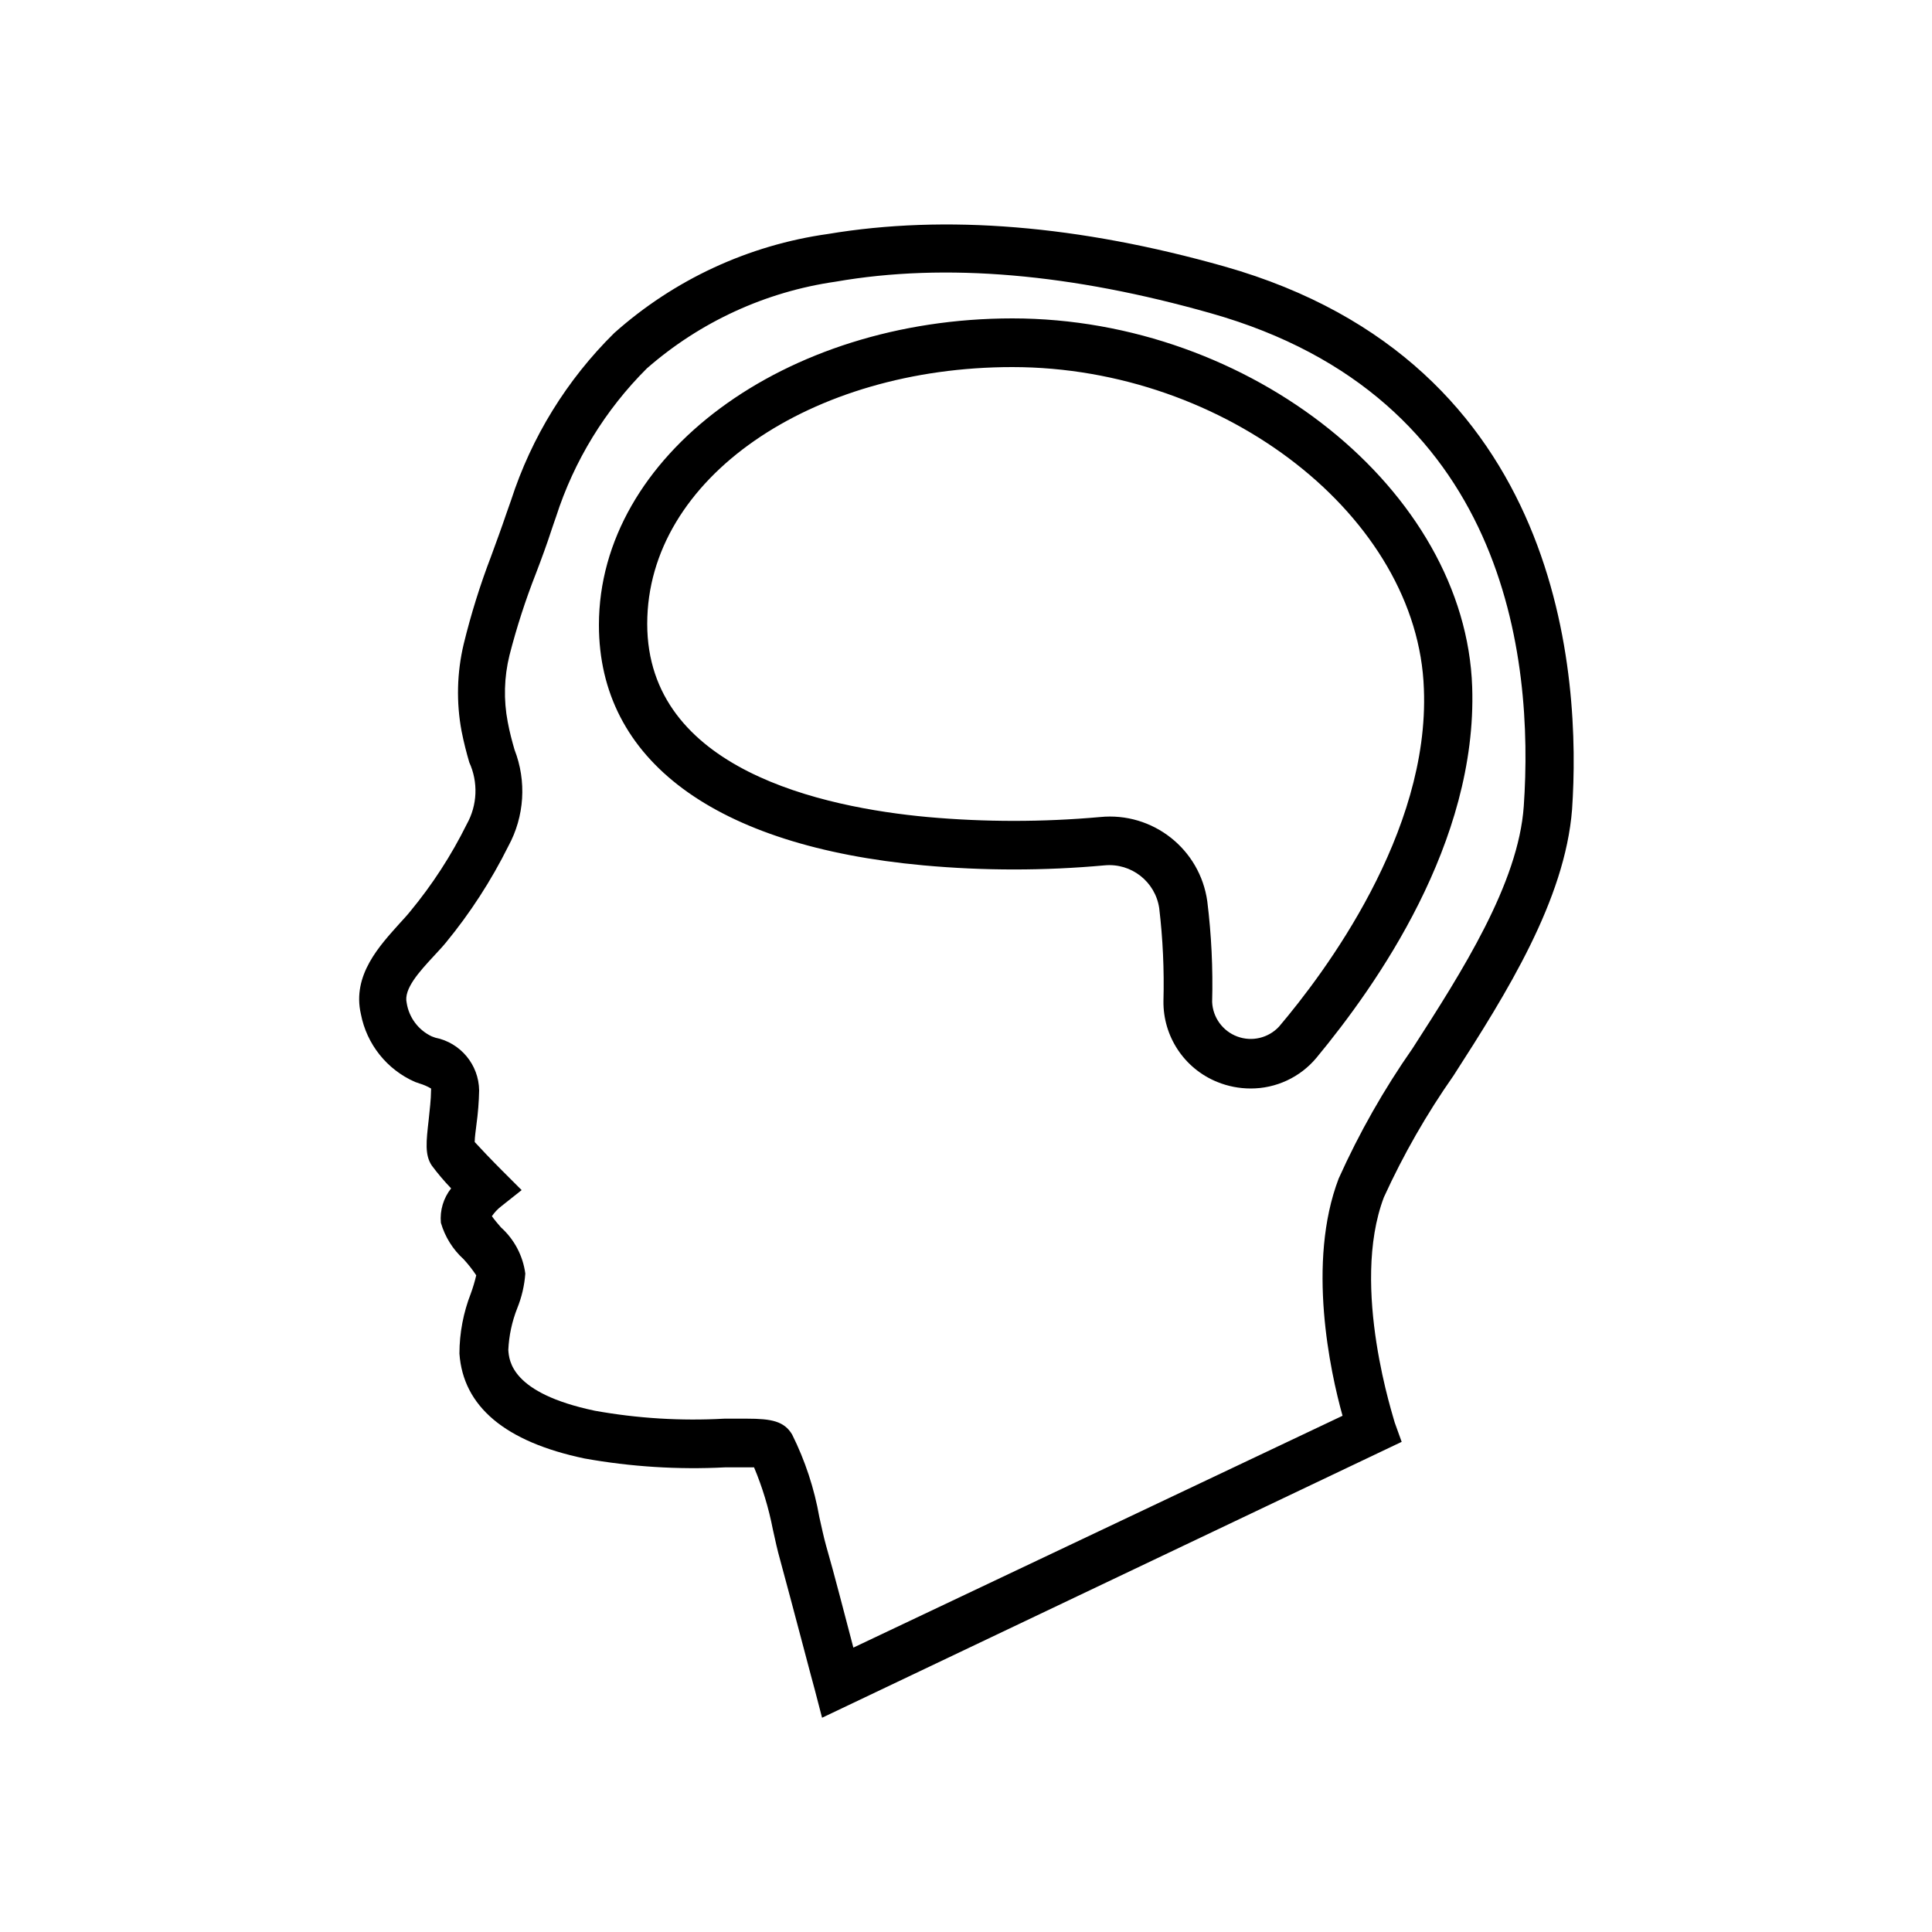
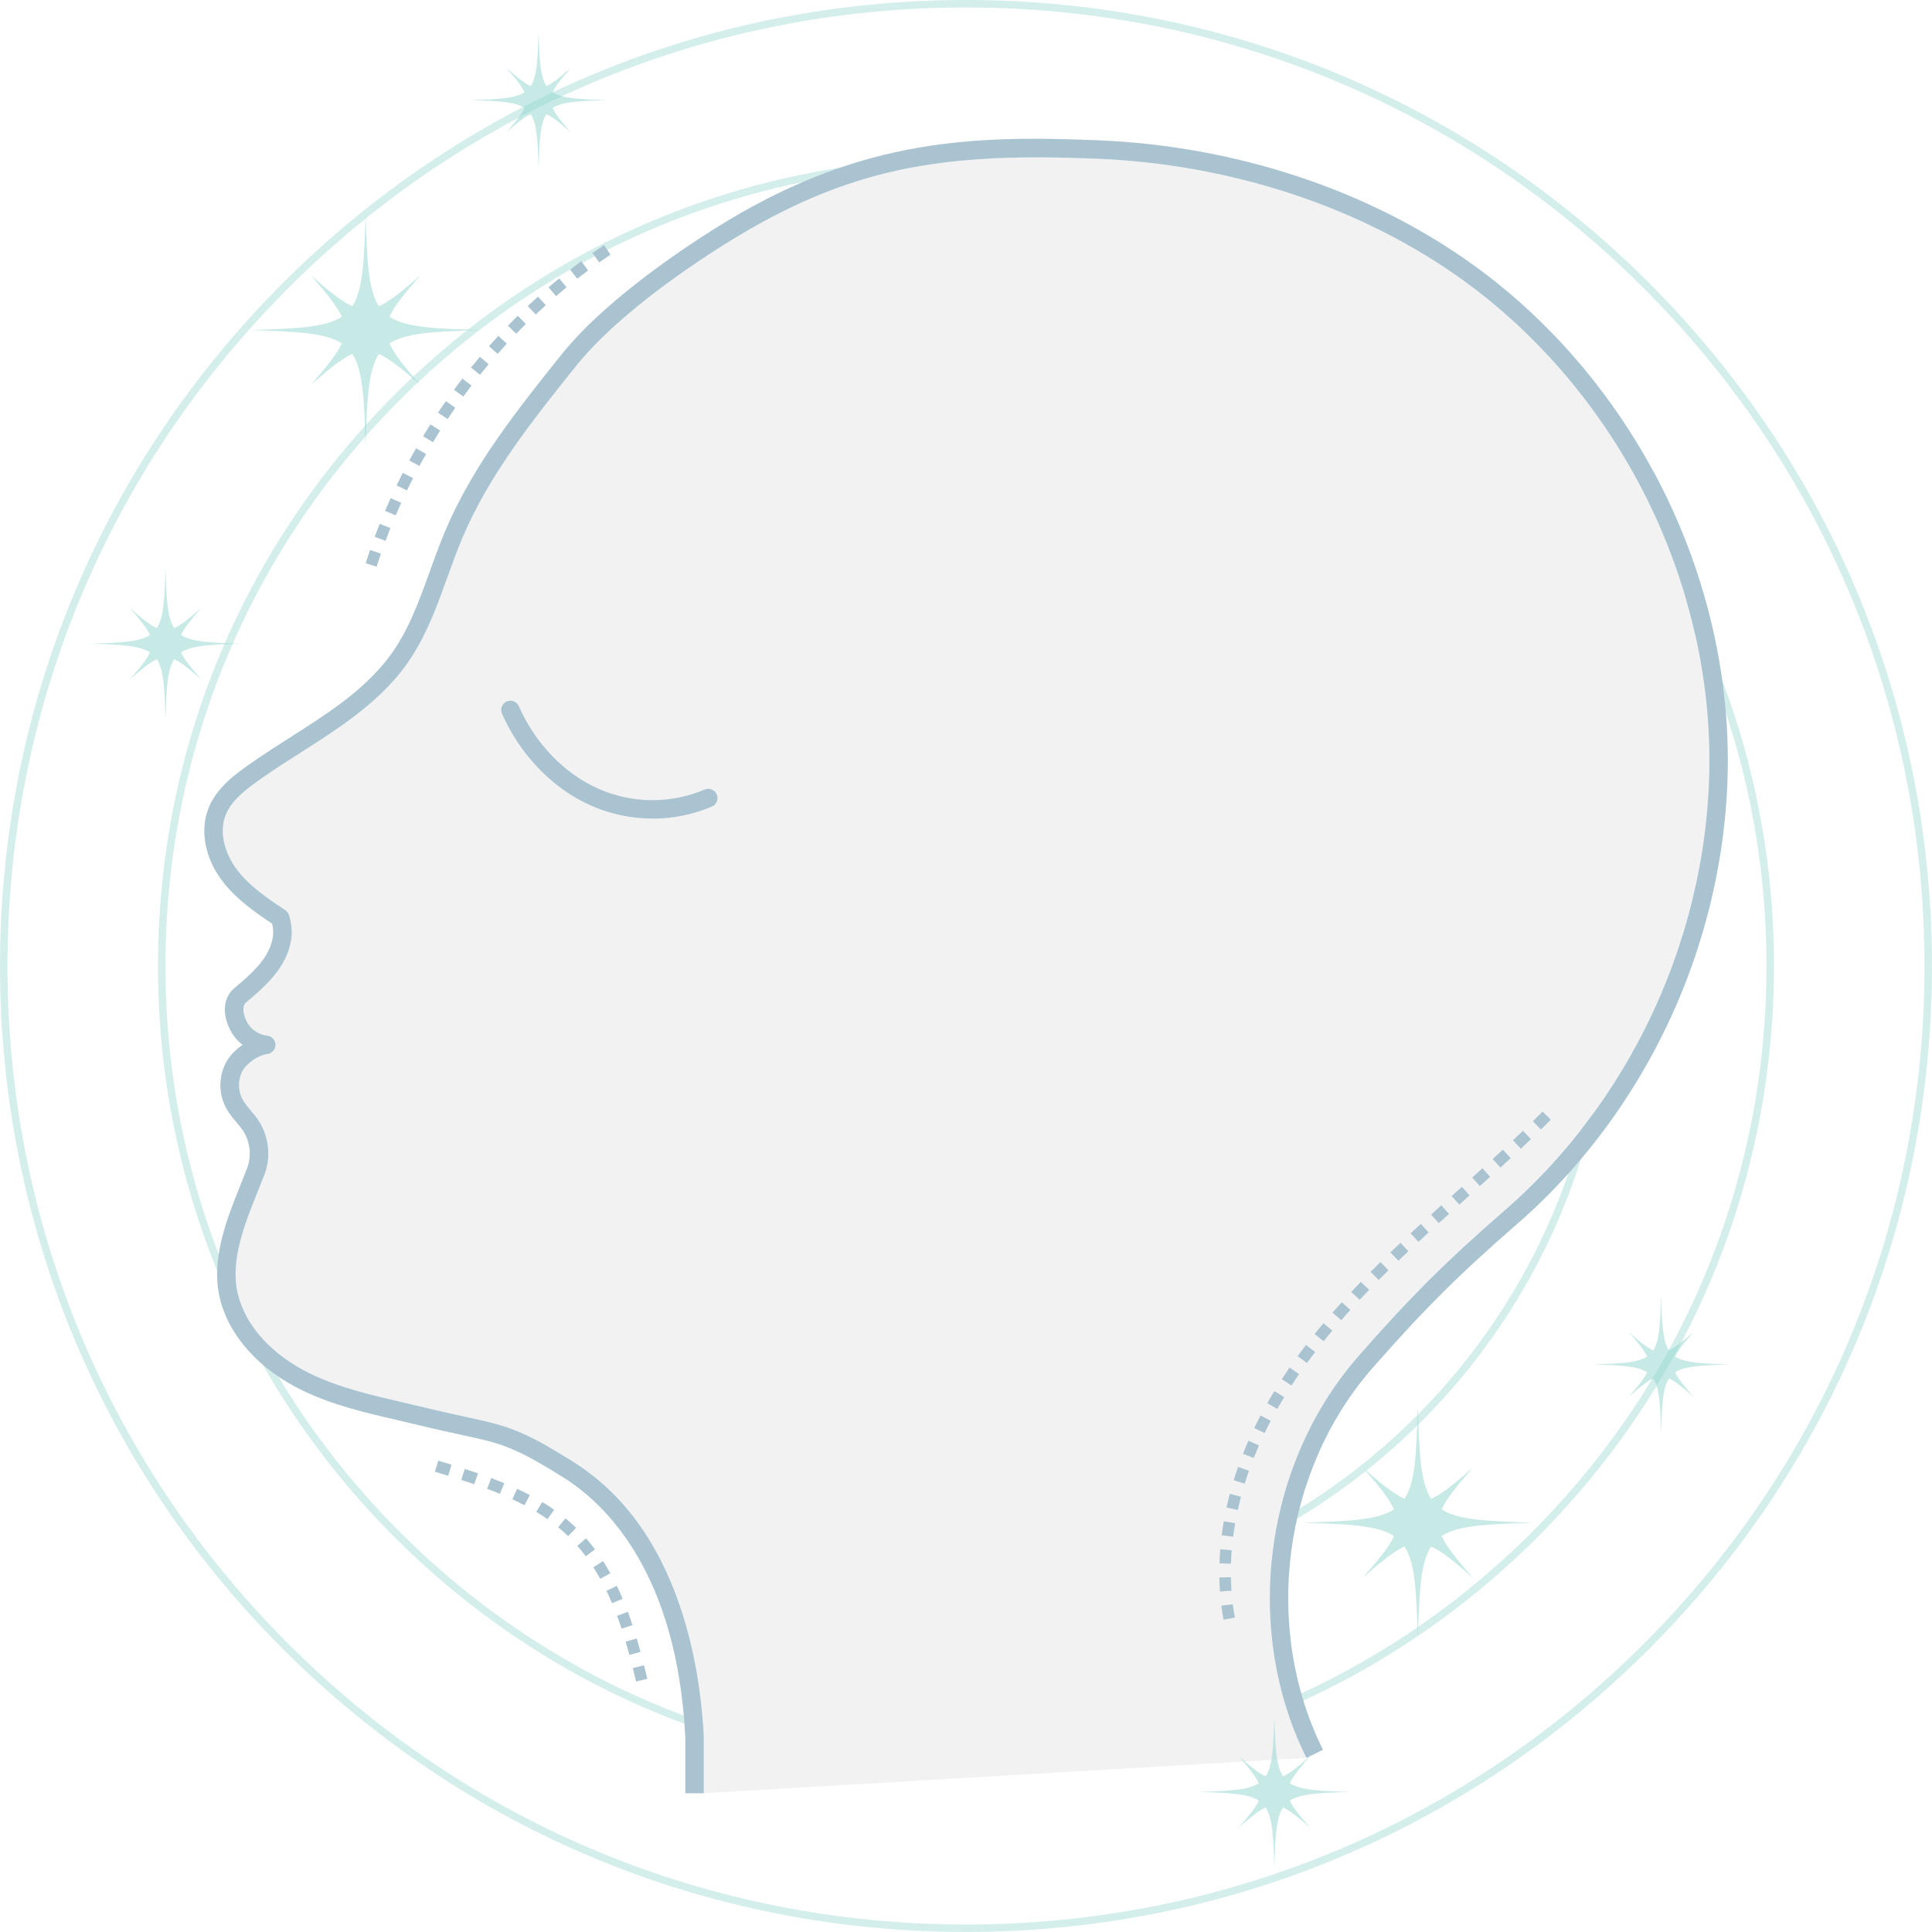
- <svg xmlns="http://www.w3.org/2000/svg" data-name="Ebene 1" id="Ebene_1" viewBox="0 0 100 100">
-   <path d="M63.37,13.79c-7.53-2.13-14.42-2.7-20.51-1.68a21,21,0,0,0-11.07,5.13,21.42,21.42,0,0,0-5.34,8.66h0l-.24.68c-.25.74-.52,1.47-.79,2.21A37.65,37.65,0,0,0,24,33.34a10.87,10.87,0,0,0-.11,4.5c.12.61.26,1.14.4,1.62a3.54,3.54,0,0,1-.13,3.2,23.33,23.33,0,0,1-2.94,4.53c-.16.2-.35.4-.54.61-1,1.12-2.47,2.66-2,4.69A4.83,4.83,0,0,0,21.48,56l.23.08a2.72,2.72,0,0,1,.6.26.55.55,0,0,1,0,.12c0,.42-.07,1-.12,1.49-.13,1.14-.21,1.83.16,2.38a12.46,12.46,0,0,0,1,1.18,2.5,2.5,0,0,0-.53,1.78A4.08,4.08,0,0,0,24,65.18a6.83,6.83,0,0,1,.65.83,8.26,8.26,0,0,1-.28.94,8.61,8.61,0,0,0-.59,3.11c.19,2.74,2.37,4.57,6.47,5.43a31.94,31.94,0,0,0,7.28.46c.51,0,1.12,0,1.5,0A16.38,16.38,0,0,1,40,79.15c.12.55.24,1.1.38,1.59.6,2.2,1.78,6.71,1.79,6.71l.38,1.46,30-14.28-.36-1c0-.08-2.33-7-.56-11.66a39.68,39.68,0,0,1,3.6-6.29C78,51.38,81,46.58,81.37,41.9,81.83,35.12,81,18.79,63.37,13.79Zm15.5,27.94c-.28,4-3.19,8.55-5.76,12.54A41.31,41.31,0,0,0,69.29,61c-1.66,4.34-.44,10,.2,12.28l-25.32,12c-.4-1.51-1-3.86-1.41-5.27-.13-.46-.24-1-.35-1.48A15.69,15.69,0,0,0,41,74.25c-.41-.69-1.07-.82-2.34-.82l-1.17,0a28.83,28.83,0,0,1-6.7-.41c-4.33-.91-4.44-2.59-4.48-3.15a6.71,6.71,0,0,1,.46-2.15,5.93,5.93,0,0,0,.42-1.8,3.91,3.91,0,0,0-1.26-2.39c-.15-.17-.35-.41-.47-.58a2.28,2.28,0,0,1,.48-.51L27,61.6l-1-1c-.53-.53-1.14-1.17-1.43-1.49,0-.25.06-.63.09-.9a15.07,15.07,0,0,0,.14-1.77,2.82,2.82,0,0,0-2.27-2.73l-.19-.07a2.31,2.31,0,0,1-1.29-1.73c-.17-.72.66-1.62,1.39-2.41.22-.24.44-.47.63-.7a26.33,26.33,0,0,0,3.24-5,5.94,5.94,0,0,0,.32-5c-.12-.42-.25-.89-.35-1.43a8.07,8.07,0,0,1,.09-3.45,36,36,0,0,1,1.37-4.24c.29-.76.57-1.52.82-2.29.07-.22.15-.43.22-.64a19.1,19.1,0,0,1,4.7-7.68,18.92,18.92,0,0,1,9.77-4.49c5.72-1,12.25-.4,19.41,1.63C78,20.54,79.4,34.06,78.87,41.73ZM52.4,16.48C40.6,16.48,31,23.6,31,32.35c0,7,6,11.45,16.79,12.44a51.68,51.68,0,0,0,9.39,0A2.61,2.61,0,0,1,60,47a33.18,33.18,0,0,1,.22,4.81A4.46,4.46,0,0,0,63,56h0a4.59,4.59,0,0,0,1.73.34,4.42,4.42,0,0,0,3.41-1.59C71.24,51,76.47,43.62,76.2,35.56,75.86,25.4,64.74,16.48,52.4,16.48ZM66.2,53.14a2,2,0,0,1-3.46-1.28,34.9,34.9,0,0,0-.25-5.2,5.09,5.09,0,0,0-5.55-4.37,50.17,50.17,0,0,1-8.92,0c-5.42-.5-14.52-2.45-14.52-10S42,19,52.4,19c11.05,0,21,7.79,21.3,16.66C74,43.13,68.54,50.38,66.2,53.14Z" />
+ <svg xmlns="http://www.w3.org/2000/svg" id="Capa_2" data-name="Capa 2" viewBox="0 0 497.73 497.73">
+   <defs>
+     <style>
+       .cls-1 {
+         opacity: .5;
+       }
+ 
+       .cls-2 {
+         opacity: .4;
+       }
+ 
+       .cls-3 {
+         fill: #aac3d1;
+       }
+ 
+       .cls-4 {
+         fill: #f2f2f2;
+       }
+ 
+       .cls-5 {
+         fill: #92d5ce;
+       }
+     </style>
+   </defs>
+   <g id="Capa_1-2" data-name="Capa 1">
+     <g class="cls-2">
+       <path class="cls-5" d="M424.84,72.89C377.83,25.89,315.34,0,248.86,0S119.89,25.89,72.89,72.89C25.89,119.89,0,182.39,0,248.86s25.89,128.97,72.89,175.97c47,47,109.5,72.89,175.97,72.89s128.97-25.89,175.97-72.89c47-47,72.89-109.5,72.89-175.97s-25.89-128.97-72.89-175.97Zm-1.36,350.58c-46.64,46.64-108.65,72.33-174.61,72.33s-127.97-25.69-174.61-72.33C27.61,376.83,1.93,314.82,1.93,248.86S27.61,120.89,74.25,74.25C120.89,27.61,182.9,1.93,248.86,1.93s127.97,25.69,174.61,72.33c46.64,46.64,72.33,108.65,72.33,174.61s-25.69,127.97-72.33,174.61Z" />
+       <path class="cls-5" d="M396.05,101.67c-39.32-39.32-91.59-60.97-147.19-60.97s-107.88,21.65-147.19,60.97c-39.32,39.32-60.97,91.59-60.97,147.19s21.65,107.88,60.97,147.19c39.32,39.32,91.59,60.97,147.19,60.97s107.88-21.65,147.19-60.97c39.32-39.32,60.97-91.59,60.97-147.19s-21.65-107.88-60.97-147.19Zm-1.36,293.02c-38.95,38.95-90.74,60.4-145.83,60.4s-106.88-21.45-145.83-60.4c-38.95-38.95-60.4-90.74-60.4-145.83s21.45-106.88,60.4-145.83c38.95-38.95,90.74-60.4,145.83-60.4s106.88,21.45,145.83,60.4c38.95,38.95,60.4,90.74,60.4,145.83s-21.45,106.88-60.4,145.83Z" />
+       <path class="cls-5" d="M248.86,82.83c-91.55,0-166.03,74.48-166.03,166.03s74.48,166.03,166.03,166.03,166.03-74.48,166.03-166.03S340.41,82.83,248.86,82.83Zm0,330.14c-90.49,0-164.11-73.62-164.11-164.11S158.37,84.76,248.86,84.76s164.11,73.62,164.11,164.11-73.62,164.11-164.11,164.11Z" />
+       <path class="cls-5" d="M248.86,129.23c-65.96,0-119.63,53.67-119.63,119.63s53.67,119.63,119.63,119.63,119.63-53.67,119.63-119.63-53.66-119.63-119.63-119.63Zm0,237.33c-64.9,0-117.7-52.8-117.7-117.7s52.8-117.7,117.7-117.7,117.7,52.8,117.7,117.7-52.8,117.7-117.7,117.7Z" />
+     </g>
+     <g>
+       <path class="cls-4" d="M336.55,452.89c-15.19-32.83-10.42-76.37,13.46-103.61,13.36-15.23,22.52-24.36,37.72-37.57,16.99-14.77,30.82-33.88,39.99-55.25,9.17-21.38,13.49-44.56,12.48-67.05-1.01-22.49-7.37-45.2-18.42-65.67-11.04-20.47-26.52-38.27-44.76-51.46-26.07-18.85-59.65-30.01-94.56-31.4-36.85-1.47-61.29,1.23-92.58,20.07-6.72,4.05-29.59,18.43-41.61,33.46-10.96,13.7-22.29,27.88-29.2,44.21-1.39,3.28-2.64,6.74-3.84,10.09-3.03,8.39-6.15,17.06-11.89,24.26-7.11,8.93-16.64,15-25.85,20.87-3.29,2.1-6.7,4.27-9.94,6.53-4.3,3.01-7.98,5.82-9.48,9.71-1.88,4.9,.27,10.39,2.9,13.89,3.24,4.31,7.95,7.46,12.5,10.51,.46,.31,.8,.77,.96,1.3,.85,2.88,.92,5.15,.24,7.83-1.66,6.56-7.23,11.22-11.3,14.62-1.17,.98-.7,3.31,.23,5.06,1.02,1.91,3.06,3.29,5.21,3.51,1.2,.13,2.11,1.12,2.13,2.33,.02,1.2-.86,2.23-2.05,2.39-2.47,.34-5.47,2.42-6.55,4.56-1.1,2.18-1.06,4.99,.11,7.13,.52,.96,1.28,1.87,2.09,2.83,.7,.83,1.42,1.69,2.06,2.67,2.67,4.08,3.23,9.43,1.47,13.97-.51,1.32-1.05,2.66-1.6,4.02-3.59,8.93-7.3,18.17-5.2,26.73,2.03,8.29,8.93,15.8,18.93,20.59,7.29,3.49,15.47,5.39,23.37,7.21,1.95,.45,3.9,.9,5.84,1.38,4.24,1.04,7.55,1.75,10.47,2.38,10.38,2.24,14.26,3.08,27.95,11.72,12.44,7.84,21.64,20.33,27.34,37.12,3.41,10.03,5.52,21.66,6.11,33.65,0,.04,0,.08,0,.12v14.37l155.27-9.09Z" />
+       <g>
+         <path class="cls-3" d="M425.96,121.48c-11.38-21.1-27.34-39.44-46.16-53.05-26.82-19.4-61.32-30.87-97.15-32.3-31.18-1.25-59.87-.55-95.22,20.75-6.89,4.15-30.36,18.91-42.87,34.57-11.16,13.96-22.7,28.39-29.86,45.33-1.44,3.4-2.71,6.92-3.94,10.33-3.03,8.4-5.89,16.33-11.13,22.92-6.61,8.31-15.39,13.9-24.69,19.82-3.34,2.13-6.78,4.32-10.11,6.65-4.03,2.82-9.06,6.33-11.19,11.91-2.15,5.61-.8,12.68,3.54,18.44,3.53,4.7,8.45,8.11,12.92,11.11,.4,1.65,.38,2.91-.03,4.51-1.19,4.69-5.11,8.27-9.74,12.14-2.83,2.37-3.19,6.66-.91,10.94,.76,1.42,1.82,2.66,3.07,3.63-1.88,1.29-3.48,2.97-4.39,4.78-1.82,3.59-1.75,8.02,.18,11.55,.75,1.38,1.7,2.51,2.62,3.6,.64,.76,1.24,1.48,1.73,2.22,1.84,2.82,2.23,6.52,1.02,9.66-.51,1.31-1.04,2.63-1.57,3.96-3.69,9.18-7.87,19.59-5.41,29.64,2.37,9.68,10.21,18.34,21.49,23.74,7.76,3.72,16.2,5.67,24.35,7.56,1.93,.45,3.87,.89,5.79,1.36,4.3,1.05,7.79,1.81,10.6,2.41,10.05,2.17,13.44,2.91,26.42,11.09,10.77,6.79,29.13,24.51,31.24,66.92v14.31h4.75v-14.37s0-.08,0-.12c-.59-11.99-2.7-23.63-6.11-33.65-5.7-16.79-14.9-29.27-27.34-37.12-13.69-8.63-17.57-9.47-27.95-11.72-2.92-.63-6.23-1.35-10.47-2.38-1.94-.47-3.89-.93-5.84-1.38-7.9-1.83-16.08-3.72-23.37-7.21-10-4.79-16.9-12.3-18.93-20.59-2.1-8.56,1.61-17.8,5.2-26.73,.54-1.35,1.08-2.69,1.6-4.02,1.76-4.54,1.2-9.9-1.47-13.97-.64-.98-1.36-1.84-2.06-2.67-.8-.96-1.56-1.86-2.09-2.83-1.17-2.15-1.21-4.95-.11-7.13,1.08-2.13,4.08-4.22,6.55-4.56,1.19-.16,2.07-1.19,2.05-2.39-.02-1.2-.93-2.2-2.13-2.33-2.15-.23-4.2-1.6-5.21-3.51-.93-1.75-1.4-4.08-.23-5.06,4.07-3.4,9.64-8.06,11.3-14.62,.68-2.68,.61-4.95-.24-7.83-.16-.53-.5-.99-.96-1.3-4.55-3.04-9.26-6.19-12.5-10.51-2.63-3.5-4.77-8.99-2.9-13.89,1.49-3.9,5.18-6.7,9.48-9.71,3.24-2.27,6.65-4.44,9.94-6.53,9.21-5.87,18.74-11.94,25.85-20.87,5.73-7.2,8.86-15.87,11.89-24.26,1.21-3.35,2.46-6.81,3.84-10.09,6.91-16.34,18.24-30.51,29.2-44.21,12.02-15.04,34.89-29.42,41.61-33.46,31.29-18.85,55.73-21.55,92.58-20.07,34.91,1.4,68.49,12.55,94.56,31.4,18.24,13.19,33.72,30.99,44.76,51.46,11.04,20.47,17.41,43.18,18.42,65.67,1.01,22.49-3.31,45.68-12.48,67.05-9.17,21.38-23,40.48-39.99,55.25-15.2,13.21-24.36,22.34-37.72,37.57-24.42,27.84-29.96,70.45-13.46,103.61l4.25-2.12c-15.66-31.48-10.4-71.93,12.78-98.36,13.2-15.05,22.25-24.07,37.27-37.12,17.53-15.24,31.79-34.93,41.24-56.96,9.45-22.03,13.9-45.94,12.86-69.14-1.04-23.2-7.6-46.62-18.98-67.71Z" />
+         <path class="cls-3" d="M168.11,210.88c-5.44,0-10.88-1.13-15.94-3.38-9.83-4.38-18.15-13-22.85-23.65-.53-1.2,.02-2.6,1.22-3.13,1.2-.53,2.6,.02,3.13,1.22,4.22,9.59,11.67,17.33,20.43,21.23,8.69,3.87,18.69,3.96,27.44,.24,1.21-.51,2.6,.05,3.12,1.26,.51,1.21-.05,2.6-1.26,3.12-4.87,2.07-10.08,3.11-15.29,3.11Z" />
+         <path class="cls-3" d="M97.03,146l-2.83-.9c.36-1.14,.74-2.29,1.13-3.42l2.81,.96c-.38,1.11-.75,2.23-1.11,3.35Zm2.29-6.67l-2.79-1.03c.41-1.11,.85-2.24,1.29-3.36l2.76,1.1c-.43,1.09-.86,2.2-1.26,3.29Zm2.61-6.56l-2.73-1.16c.46-1.09,.95-2.2,1.45-3.29l2.71,1.22c-.48,1.07-.96,2.16-1.42,3.23Zm2.91-6.43l-2.68-1.29c.52-1.08,1.06-2.16,1.6-3.22l2.65,1.35c-.53,1.04-1.06,2.11-1.57,3.16Zm3.21-6.29l-2.61-1.41c.56-1.05,1.15-2.11,1.74-3.15l2.58,1.47c-.58,1.02-1.16,2.06-1.71,3.09Zm3.49-6.13l-2.55-1.53c.61-1.02,1.25-2.05,1.89-3.06l2.51,1.59c-.63,.99-1.25,2.01-1.85,3.01Zm3.77-5.97l-2.47-1.64c.66-1,1.34-2,2.02-2.97l2.44,1.7c-.67,.96-1.34,1.94-1.99,2.92Zm4.04-5.79l-2.4-1.75c.7-.96,1.43-1.93,2.16-2.88l2.36,1.81c-.72,.93-1.43,1.88-2.12,2.83Zm4.3-5.6l-2.31-1.86c.75-.93,1.52-1.87,2.29-2.78l2.27,1.91c-.75,.89-1.51,1.81-2.24,2.73Zm4.55-5.4l-2.23-1.96c.79-.89,1.6-1.79,2.41-2.67l2.18,2.01c-.8,.86-1.59,1.74-2.36,2.62Zm4.79-5.19l-2.14-2.06c.83-.86,1.68-1.72,2.53-2.56l2.09,2.11c-.83,.82-1.67,1.67-2.48,2.51Zm5.02-4.96l-2.04-2.16c.86-.82,1.76-1.64,2.65-2.44l1.99,2.21c-.87,.79-1.75,1.59-2.59,2.39Zm5.24-4.73l-1.94-2.25c.91-.79,1.84-1.56,2.76-2.31l1.88,2.3c-.9,.74-1.81,1.5-2.7,2.27Zm5.46-4.47l-1.83-2.34c.95-.74,1.92-1.48,2.86-2.18l1.77,2.38c-.93,.69-1.87,1.41-2.81,2.14Zm5.66-4.21l-1.72-2.42c.97-.69,1.97-1.38,2.96-2.04l1.66,2.46c-.97,.65-1.95,1.33-2.9,2Z" />
+         <path class="cls-3" d="M315.21,417.26c-.22-1.19-.4-2.4-.56-3.6l2.95-.37c.14,1.14,.32,2.3,.53,3.44l-2.92,.53Zm-.91-7.23c-.09-1.2-.14-2.42-.16-3.64l2.97-.06c.02,1.16,.07,2.34,.16,3.48l-2.96,.21Zm2.83-7.18l-2.97-.09c.04-1.2,.11-2.42,.2-3.63l2.96,.24c-.09,1.16-.16,2.34-.2,3.49Zm.56-6.96l-2.95-.38c.15-1.19,.34-2.4,.54-3.59l2.93,.51c-.2,1.15-.38,2.31-.52,3.46Zm1.2-6.89l-2.9-.64c.26-1.18,.54-2.36,.85-3.52l2.87,.76c-.3,1.12-.57,2.27-.82,3.4Zm1.78-6.77l-2.84-.87c.35-1.15,.73-2.3,1.13-3.44l2.8,.98c-.39,1.1-.75,2.22-1.1,3.33Zm2.32-6.62l-2.76-1.09c.44-1.11,.9-2.23,1.39-3.34l2.72,1.19c-.47,1.08-.92,2.17-1.35,3.24Zm2.81-6.43l-2.68-1.29c.52-1.07,1.06-2.16,1.62-3.23l2.63,1.38c-.55,1.04-1.08,2.1-1.58,3.14Zm3.26-6.22l-2.58-1.46c.59-1.04,1.2-2.08,1.83-3.11l2.54,1.54c-.61,1-1.21,2.02-1.78,3.03Zm3.65-6.02l-2.49-1.62c.65-1,1.32-2,2-3l2.45,1.68c-.67,.97-1.33,1.96-1.96,2.93Zm3.99-5.81l-2.4-1.75c.69-.95,1.41-1.92,2.15-2.88l2.36,1.81c-.72,.95-1.43,1.9-2.11,2.83Zm4.29-5.6l-2.32-1.86c.75-.93,1.51-1.86,2.28-2.78l2.28,1.91c-.76,.9-1.5,1.81-2.24,2.73Zm4.54-5.42l-2.24-1.95c.79-.9,1.58-1.8,2.39-2.68l2.2,1.99c-.79,.87-1.58,1.75-2.35,2.64Zm4.75-5.25l-2.17-2.03c.82-.87,1.64-1.74,2.47-2.6l2.14,2.06c-.82,.85-1.63,1.7-2.44,2.57Zm4.92-5.1l-2.11-2.09c.84-.85,1.69-1.69,2.54-2.53l2.08,2.12c-.84,.83-1.68,1.66-2.52,2.5Zm5.06-4.97l-2.06-2.14,.63-.6c.65-.62,1.31-1.25,1.97-1.87l2.04,2.16c-.65,.61-1.3,1.23-1.95,1.85l-.62,.6Zm5.17-4.87l-2.02-2.18c.87-.81,1.75-1.62,2.63-2.42l2.01,2.19c-.87,.8-1.74,1.6-2.61,2.41Zm5.24-4.81l-2-2.2c.88-.8,1.76-1.6,2.65-2.39l1.99,2.21c-.88,.79-1.76,1.59-2.64,2.39Zm5.29-4.77l-1.99-2.21,2.65-2.38,1.99,2.21-2.65,2.38Zm5.3-4.77l-1.99-2.21c.88-.79,1.76-1.59,2.64-2.39l1.99,2.2c-.88,.8-1.76,1.6-2.65,2.39Zm5.29-4.79l-2-2.19c.88-.8,1.75-1.6,2.62-2.41l2.02,2.18c-.87,.81-1.75,1.61-2.63,2.42Zm5.25-4.85l-2.03-2.17c.86-.81,1.72-1.62,2.58-2.44l2.05,2.15c-.86,.82-1.73,1.64-2.6,2.46Zm5.17-4.94l-2.07-2.13c.85-.83,1.69-1.66,2.52-2.49l2.1,2.1c-.84,.84-1.69,1.68-2.55,2.52Z" />
+         <path class="cls-3" d="M163.88,433.2c-.28-1.15-.56-2.3-.85-3.45l2.88-.73c.29,1.16,.58,2.32,.86,3.48l-2.89,.7Zm-1.74-6.87c-.33-1.2-.64-2.32-.96-3.39l2.85-.84c.33,1.1,.65,2.24,.98,3.46l-2.87,.78Zm-2.01-6.75c-.38-1.14-.76-2.25-1.16-3.31l2.78-1.03c.41,1.09,.81,2.24,1.19,3.42l-2.82,.93Zm-2.45-6.56c-.46-1.08-.94-2.15-1.44-3.18l2.67-1.29c.52,1.07,1.02,2.19,1.5,3.32l-2.74,1.16Zm-3.04-6.27c-.57-1.03-1.17-2.03-1.78-2.98l2.5-1.6c.64,1,1.27,2.06,1.87,3.14l-2.6,1.44Zm-3.74-5.82c-.69-.93-1.42-1.83-2.16-2.68l2.24-1.95c.79,.91,1.57,1.87,2.31,2.86l-2.38,1.77Zm-4.53-5.18c-.81-.78-1.68-1.55-2.57-2.29l1.88-2.3c.96,.78,1.88,1.61,2.75,2.45l-2.07,2.13Zm-5.32-4.37c-.92-.64-1.9-1.28-2.9-1.89l1.54-2.54c1.06,.64,2.1,1.31,3.07,2l-1.7,2.43Zm-5.93-3.59c-1-.52-2.05-1.04-3.13-1.54l1.25-2.69c1.13,.52,2.22,1.06,3.26,1.61l-1.38,2.63Zm-6.34-2.95c-1.03-.43-2.13-.86-3.27-1.28l1.04-2.78c1.17,.44,2.3,.88,3.37,1.32l-1.13,2.74Zm-6.59-2.47c-1.11-.38-2.23-.75-3.36-1.11l.91-2.83c1.14,.37,2.28,.74,3.41,1.13l-.97,2.81Zm-6.74-2.18c-1.14-.35-2.27-.69-3.4-1.04l.86-2.84c1.14,.34,2.28,.69,3.42,1.04l-.87,2.84Z" />
+       </g>
+     </g>
+     <g class="cls-1">
+       <path class="cls-5" d="M46.65,168.07c2.7-1.76,7.34-1.99,15.5-2.24-8.15-.25-12.8-.48-15.5-2.24,.8-1.81,2.53-3.91,5.2-6.97-3.06,2.66-5.16,4.39-6.97,5.2-1.76-2.7-1.99-7.34-2.24-15.5-.25,8.15-.48,12.8-2.24,15.5-1.81-.8-3.91-2.53-6.97-5.2,2.66,3.06,4.39,5.16,5.2,6.97-2.7,1.76-7.34,1.99-15.5,2.24,8.15,.25,12.8,.48,15.5,2.24-.8,1.81-2.53,3.91-5.2,6.97,3.06-2.66,5.16-4.39,6.97-5.2,1.76,2.7,1.99,7.34,2.24,15.5,.25-8.15,.48-12.8,2.24-15.5,1.81,.8,3.91,2.53,6.97,5.2-2.66-3.06-4.39-5.16-5.2-6.97Z" />
+       <path class="cls-5" d="M100.34,88.47c4.13-2.7,11.24-3.05,23.72-3.43-12.48-.38-19.59-.73-23.72-3.43,1.23-2.77,3.88-5.99,7.95-10.67-4.68,4.07-7.89,6.72-10.67,7.95-2.7-4.13-3.05-11.24-3.43-23.72-.38,12.48-.73,19.59-3.43,23.72-2.77-1.23-5.99-3.88-10.67-7.95,4.07,4.68,6.72,7.89,7.95,10.67-4.13,2.7-11.24,3.05-23.72,3.43,12.48,.38,19.59,.73,23.72,3.43-1.23,2.77-3.88,5.99-7.95,10.67,4.68-4.07,7.89-6.72,10.67-7.95,2.7,4.13,3.05,11.24,3.43,23.72,.38-12.48,.73-19.59,3.43-23.72,2.77,1.23,5.99,3.88,10.67,7.95-4.07-4.68-6.72-7.89-7.95-10.67Z" />
+       <path class="cls-5" d="M142.38,27.82c2.43-1.59,6.63-1.8,13.99-2.03-7.36-.23-11.56-.43-13.99-2.03,.73-1.64,2.29-3.53,4.69-6.29-2.76,2.4-4.66,3.97-6.29,4.69-1.59-2.43-1.8-6.63-2.03-13.99-.23,7.36-.43,11.56-2.03,13.99-1.64-.73-3.53-2.29-6.29-4.69,2.4,2.76,3.97,4.66,4.69,6.29-2.43,1.59-6.63,1.8-13.99,2.03,7.36,.23,11.56,.43,13.99,2.03-.73,1.64-2.29,3.53-4.69,6.29,2.76-2.4,4.66-3.97,6.29-4.69,1.59,2.43,1.8,6.63,2.03,13.99,.23-7.36,.43-11.56,2.03-13.99,1.64,.73,3.53,2.29,6.29,4.69-2.4-2.76-3.97-4.66-4.69-6.29Z" />
+       <path class="cls-5" d="M431.57,353.54c2.43-1.59,6.63-1.8,13.99-2.03-7.36-.23-11.56-.43-13.99-2.03,.73-1.64,2.29-3.53,4.69-6.29-2.76,2.4-4.66,3.97-6.29,4.69-1.59-2.43-1.8-6.63-2.03-13.99-.23,7.36-.43,11.56-2.03,13.99-1.64-.73-3.53-2.29-6.29-4.69,2.4,2.76,3.97,4.66,4.69,6.29-2.43,1.59-6.63,1.8-13.99,2.03,7.36,.23,11.56,.43,13.99,2.03-.73,1.64-2.29,3.53-4.69,6.29,2.76-2.4,4.66-3.97,6.29-4.69,1.59,2.43,1.8,6.63,2.03,13.99,.23-7.36,.43-11.56,2.03-13.99,1.64,.73,3.53,2.29,6.29,4.69-2.4-2.76-3.97-4.66-4.69-6.29Z" />
+       <path class="cls-5" d="M371.42,395.71c4.13-2.7,11.24-3.05,23.72-3.43-12.48-.38-19.59-.73-23.72-3.43,1.23-2.77,3.88-5.99,7.95-10.67-4.68,4.07-7.89,6.72-10.67,7.95-2.7-4.13-3.05-11.24-3.43-23.72-.38,12.48-.73,19.59-3.43,23.72-2.77-1.23-5.99-3.88-10.67-7.95,4.07,4.68,6.72,7.89,7.95,10.67-4.13,2.7-11.24,3.05-23.72,3.43,12.48,.38,19.59,.73,23.72,3.43-1.23,2.77-3.88,5.99-7.95,10.67,4.68-4.07,7.89-6.72,10.67-7.95,2.7,4.13,3.05,11.24,3.43,23.72,.38-12.48,.73-19.59,3.43-23.72,2.77,1.23,5.99,3.88,10.67,7.95-4.07-4.68-6.72-7.89-7.95-10.67Z" />
+       <path class="cls-5" d="M332.31,463.88c2.7-1.76,7.34-1.99,15.5-2.24-8.15-.25-12.8-.48-15.5-2.24,.8-1.81,2.53-3.91,5.2-6.97-3.06,2.66-5.16,4.39-6.97,5.2-1.76-2.7-1.99-7.34-2.24-15.5-.25,8.15-.48,12.8-2.24,15.5-1.81-.8-3.91-2.53-6.97-5.2,2.66,3.06,4.39,5.16,5.2,6.97-2.7,1.76-7.34,1.99-15.5,2.24,8.15,.25,12.8,.48,15.5,2.24-.8,1.81-2.53,3.91-5.2,6.97,3.06-2.66,5.16-4.39,6.97-5.2,1.76,2.7,1.99,7.34,2.24,15.5,.25-8.15,.48-12.8,2.24-15.5,1.81,.8,3.91,2.53,6.97,5.2-2.66-3.06-4.39-5.16-5.2-6.97Z" />
+     </g>
+   </g>
</svg>
